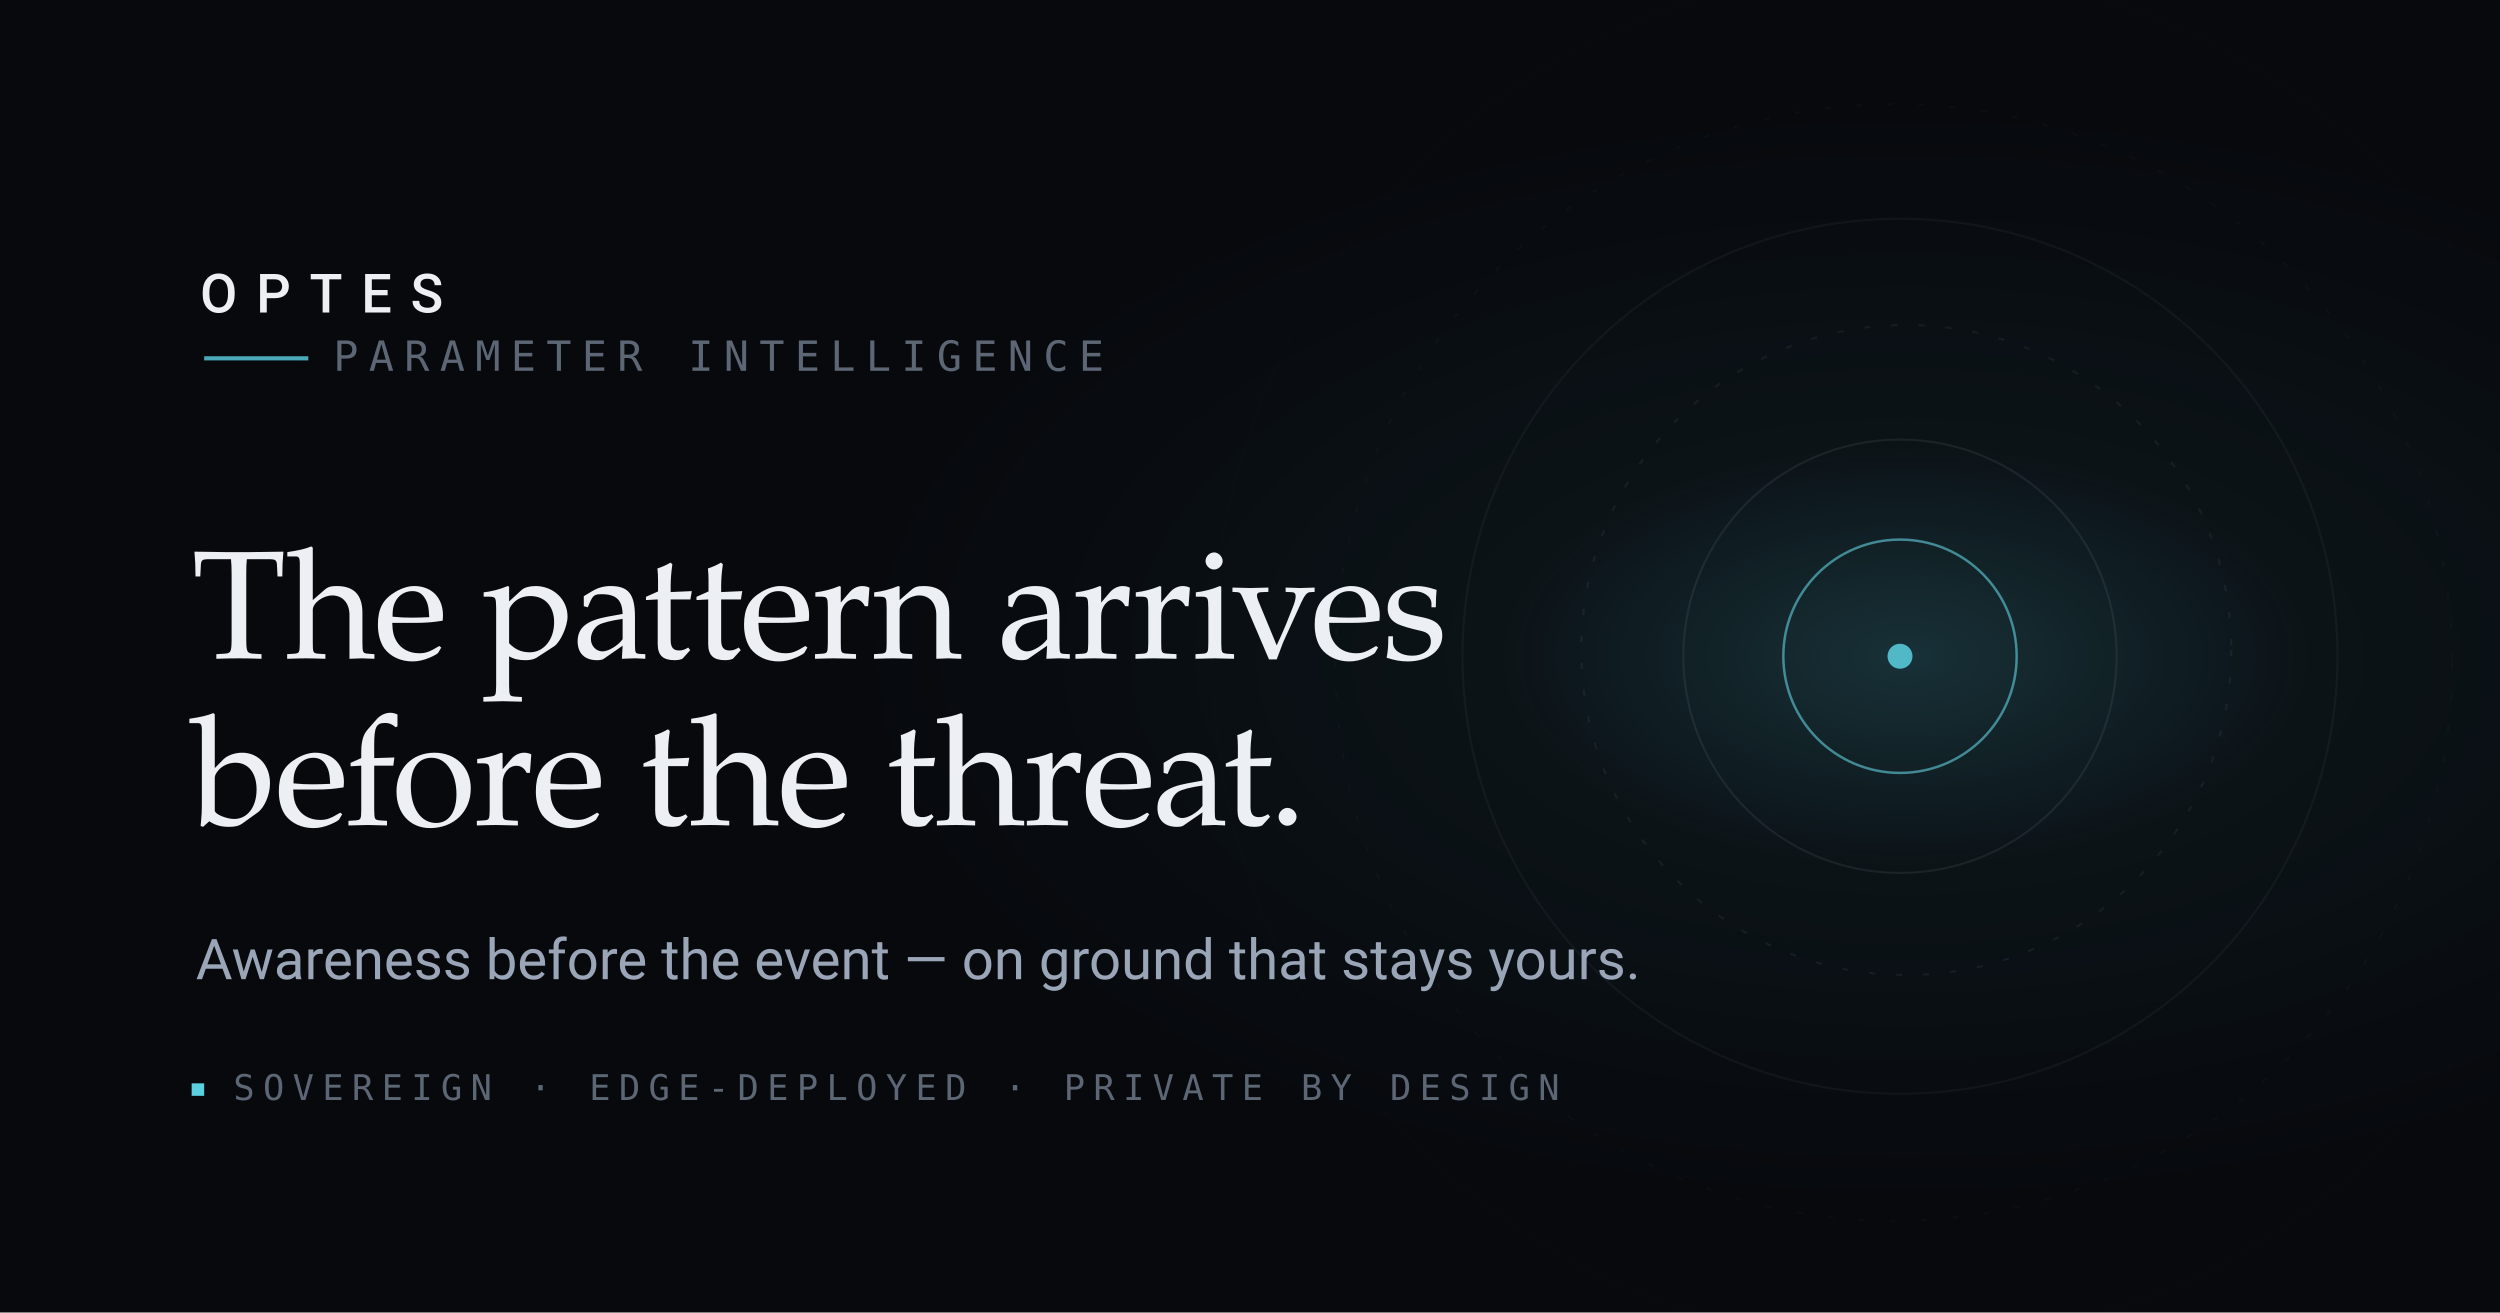
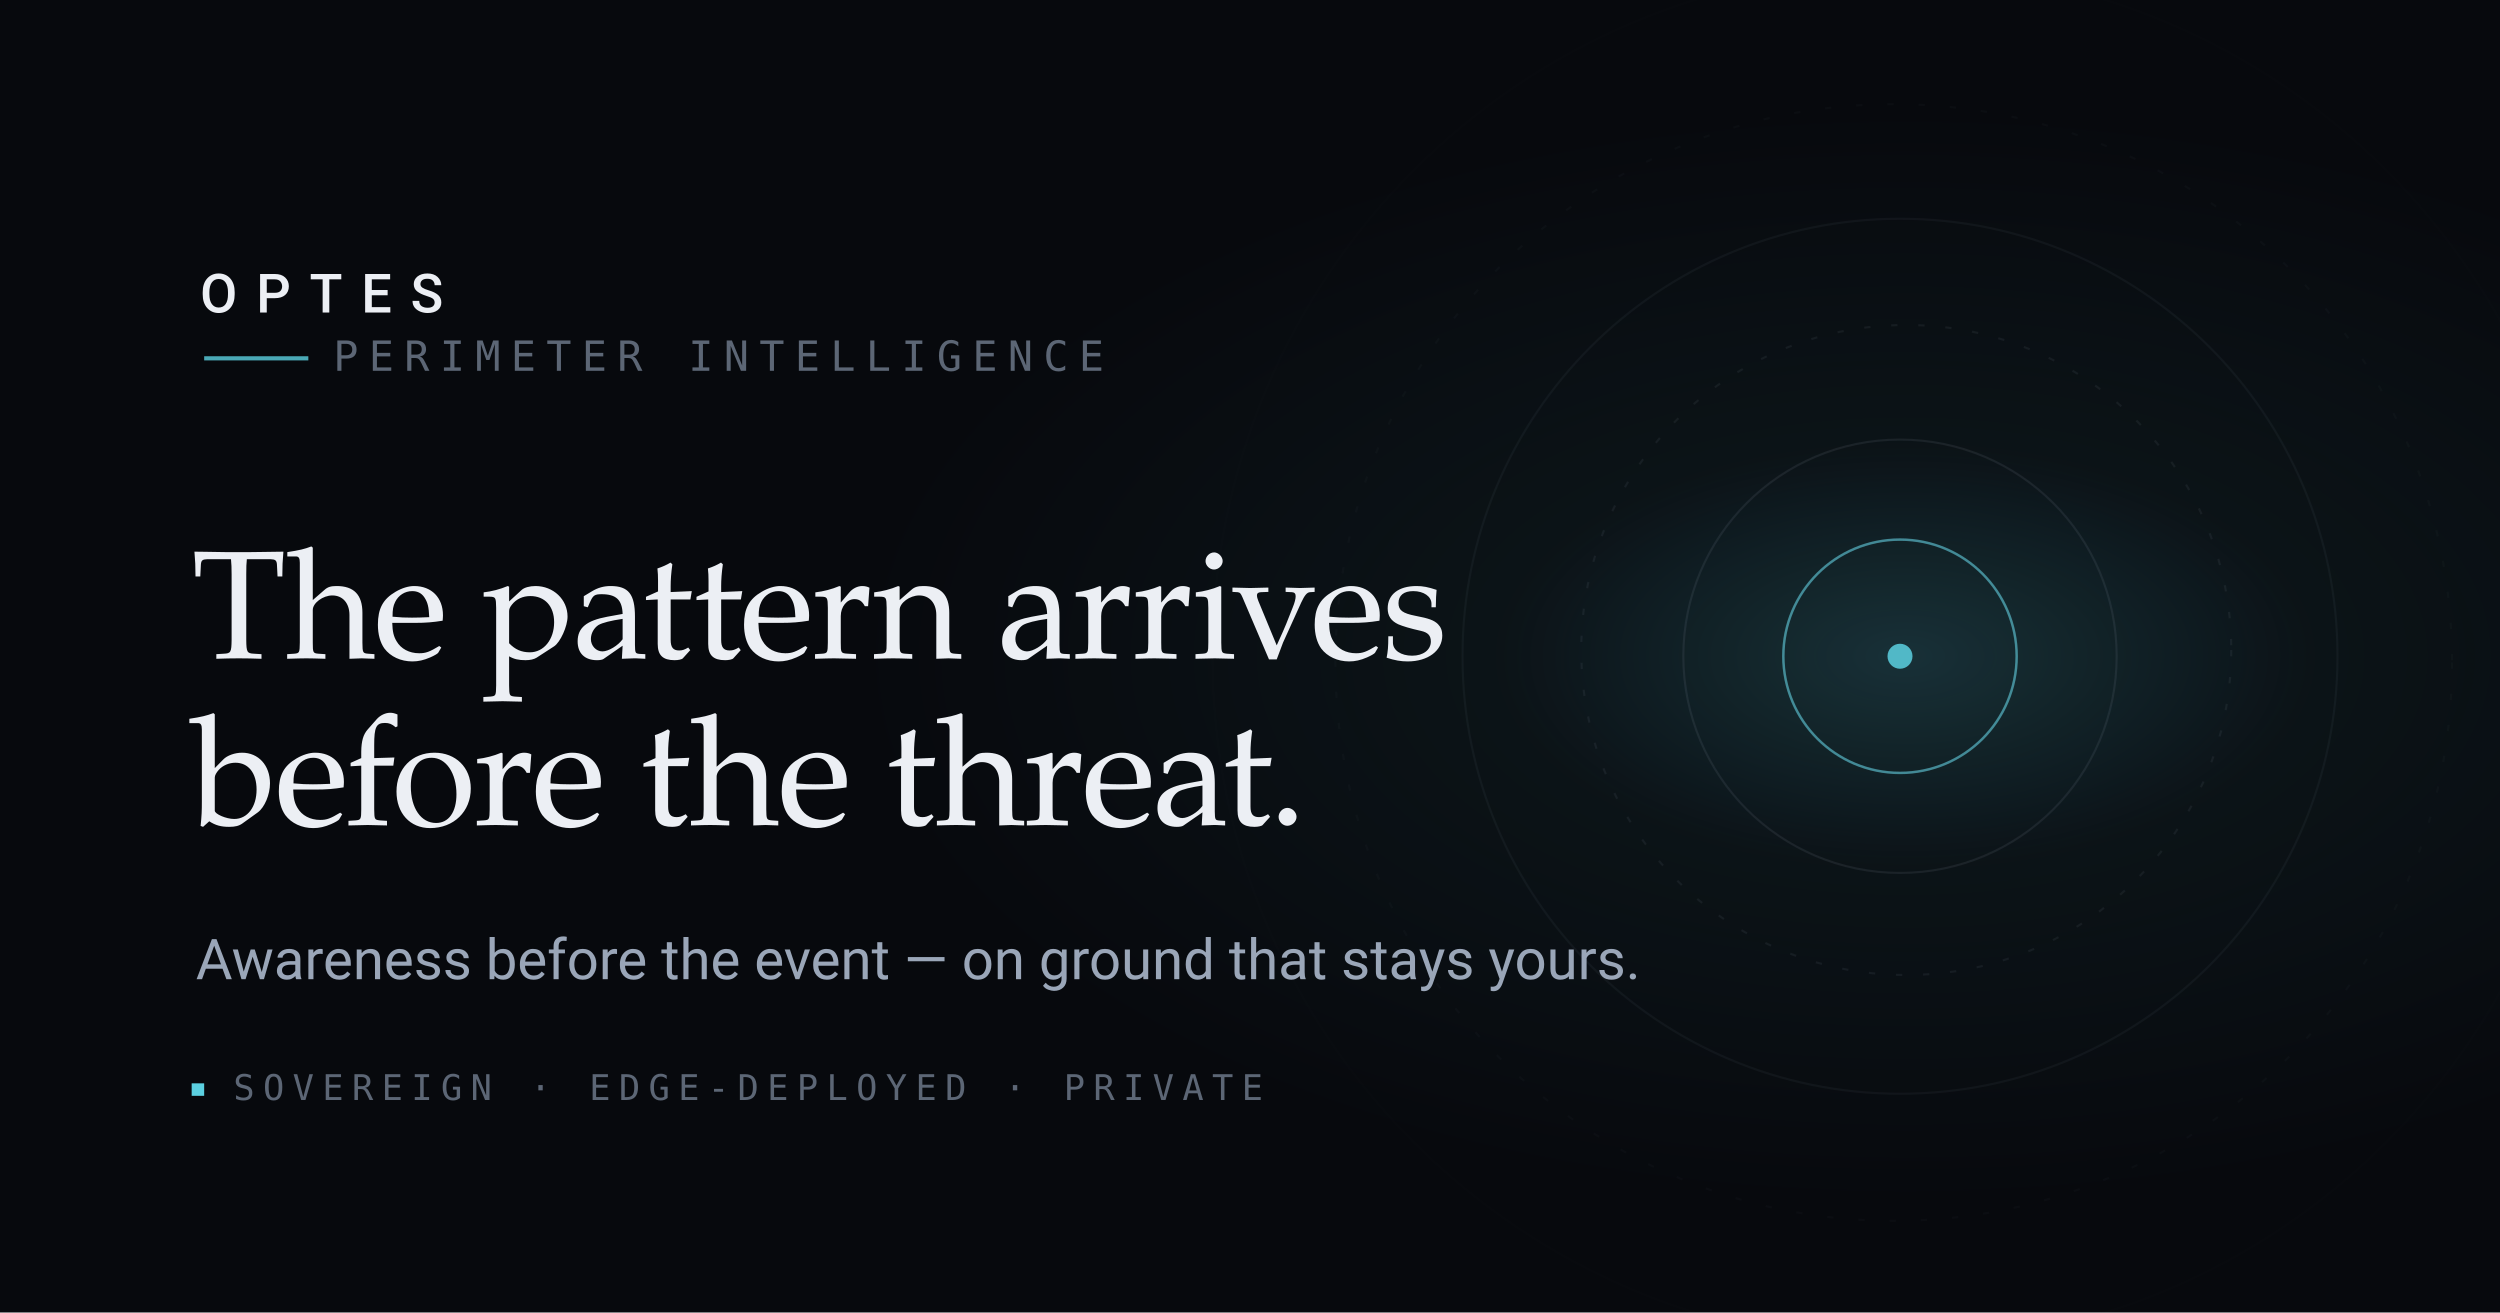
- <svg xmlns="http://www.w3.org/2000/svg" width="1200" height="630" viewBox="0 0 1200 630" role="img" aria-label="Optes Parameter Intelligence — awareness before the event, on ground that stays yours.">
+ <svg xmlns="http://www.w3.org/2000/svg" width="1200" height="630" viewBox="0 0 1200 630" role="img" aria-label="Optes Perimeter Intelligence — awareness before the event, on ground that stays yours.">
  <defs>
    <radialGradient id="og-core" cx="76%" cy="50%" r="42%">
      <stop offset="0%" stop-color="#5BD0E0" stop-opacity="0.20" />
      <stop offset="38%" stop-color="#5BD0E0" stop-opacity="0.05" />
      <stop offset="100%" stop-color="#5BD0E0" stop-opacity="0" />
    </radialGradient>
    <radialGradient id="og-fade" cx="50%" cy="50%" r="50%">
      <stop offset="0%" stop-color="#fff" stop-opacity="1" />
      <stop offset="58%" stop-color="#fff" stop-opacity="0.7" />
      <stop offset="100%" stop-color="#fff" stop-opacity="0" />
    </radialGradient>
    <mask id="og-mask">
      <rect width="1200" height="630" fill="black" />
      <circle cx="912" cy="315" r="360" fill="url(#og-fade)" />
    </mask>
  </defs>
  <rect width="1200" height="630" fill="#07090D" />
  <rect width="1200" height="630" fill="url(#og-core)" />
  <g mask="url(#og-mask)" fill="none" stroke="#9AA6B8" stroke-width="1">
    <circle cx="912" cy="315" r="56" stroke-opacity="0.16" />
    <circle cx="912" cy="315" r="104" stroke-opacity="0.13" />
    <circle cx="915" cy="312" r="156" stroke-opacity="0.11" stroke-dasharray="3 10" />
    <circle cx="912" cy="315" r="210" stroke-opacity="0.09" />
    <circle cx="909" cy="318" r="268" stroke-opacity="0.07" stroke-dasharray="3 12" />
    <circle cx="912" cy="315" r="330" stroke-opacity="0.05" />
  </g>
  <circle cx="912" cy="315" r="56" fill="none" stroke="#5BD0E0" stroke-width="1.2" stroke-opacity="0.55" />
  <circle cx="912" cy="315" r="6" fill="#5BD0E0" fill-opacity="0.85" />
  <g font-family="-apple-system, BlinkMacSystemFont, 'Segoe UI', Roboto, Helvetica, Arial, sans-serif">
    <text x="96" y="150" fill="#ECEFF4" font-size="26" font-weight="500" letter-spacing="9">OPTES</text>
    <line x1="98" y1="172" x2="148" y2="172" stroke="#5BD0E0" stroke-width="2" stroke-opacity="0.8" />
-     <text x="160" y="178" fill="#5C6675" font-size="20" letter-spacing="5" font-family="ui-monospace, 'SF Mono', Menlo, Consolas, monospace">PARAMETER INTELLIGENCE</text>
+     <text x="160" y="178" fill="#5C6675" font-size="20" letter-spacing="5" font-family="ui-monospace, 'SF Mono', Menlo, Consolas, monospace">PERIMETER INTELLIGENCE</text>
  </g>
  <text x="92" y="316" fill="#ECEFF4" font-size="74" letter-spacing="-1" font-family="'Iowan Old Style', 'Palatino Linotype', Palatino, Georgia, 'Times New Roman', serif">The pattern arrives</text>
  <text x="92" y="396" fill="#ECEFF4" font-size="74" letter-spacing="-1" font-family="'Iowan Old Style', 'Palatino Linotype', Palatino, Georgia, 'Times New Roman', serif">before the threat.</text>
  <text x="94" y="470" fill="#9AA6B8" font-size="27" font-family="-apple-system, BlinkMacSystemFont, 'Segoe UI', Roboto, Helvetica, Arial, sans-serif">Awareness before the event — on ground that stays yours.</text>
  <g font-family="ui-monospace, 'SF Mono', Menlo, Consolas, monospace">
    <rect x="92" y="520" width="6" height="6" fill="#5BD0E0" />
-     <text x="112" y="528" fill="#5C6675" font-size="17" letter-spacing="4">SOVEREIGN · EDGE-DEPLOYED · PRIVATE BY DESIGN</text>
+     <text x="112" y="528" fill="#5C6675" font-size="17" letter-spacing="4">SOVEREIGN · EDGE-DEPLOYED · PRIVATE</text>
  </g>
</svg>
